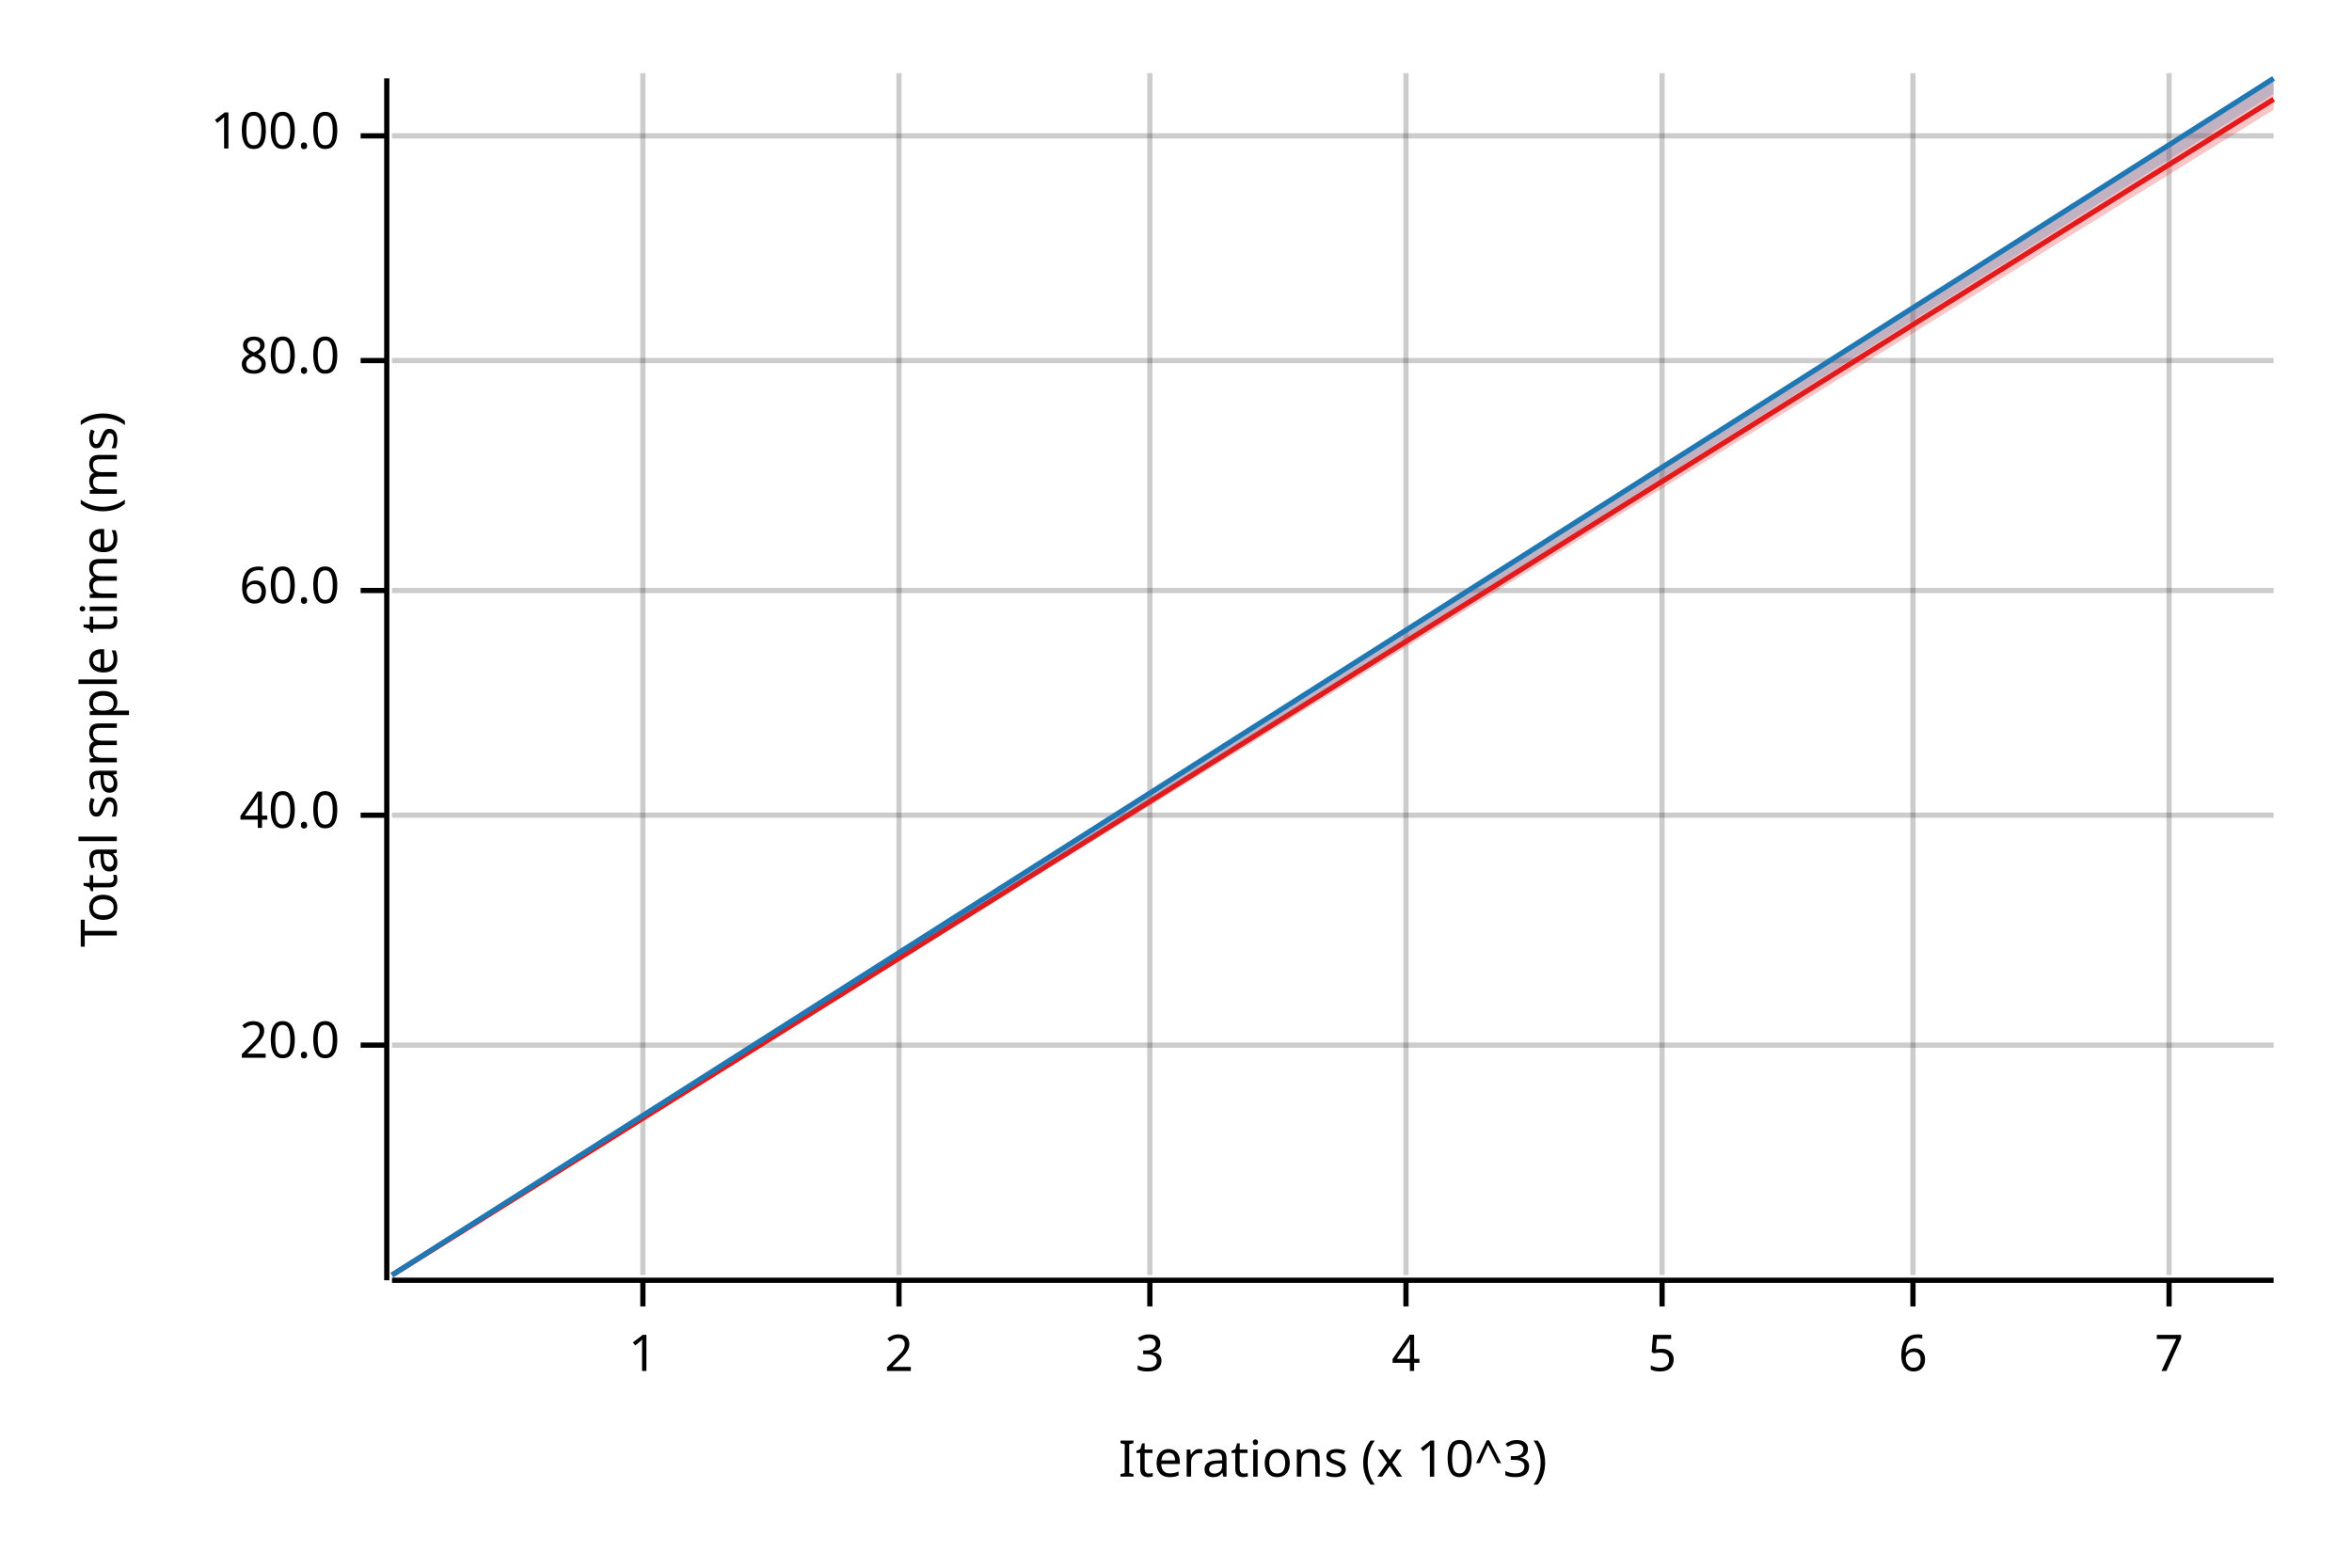
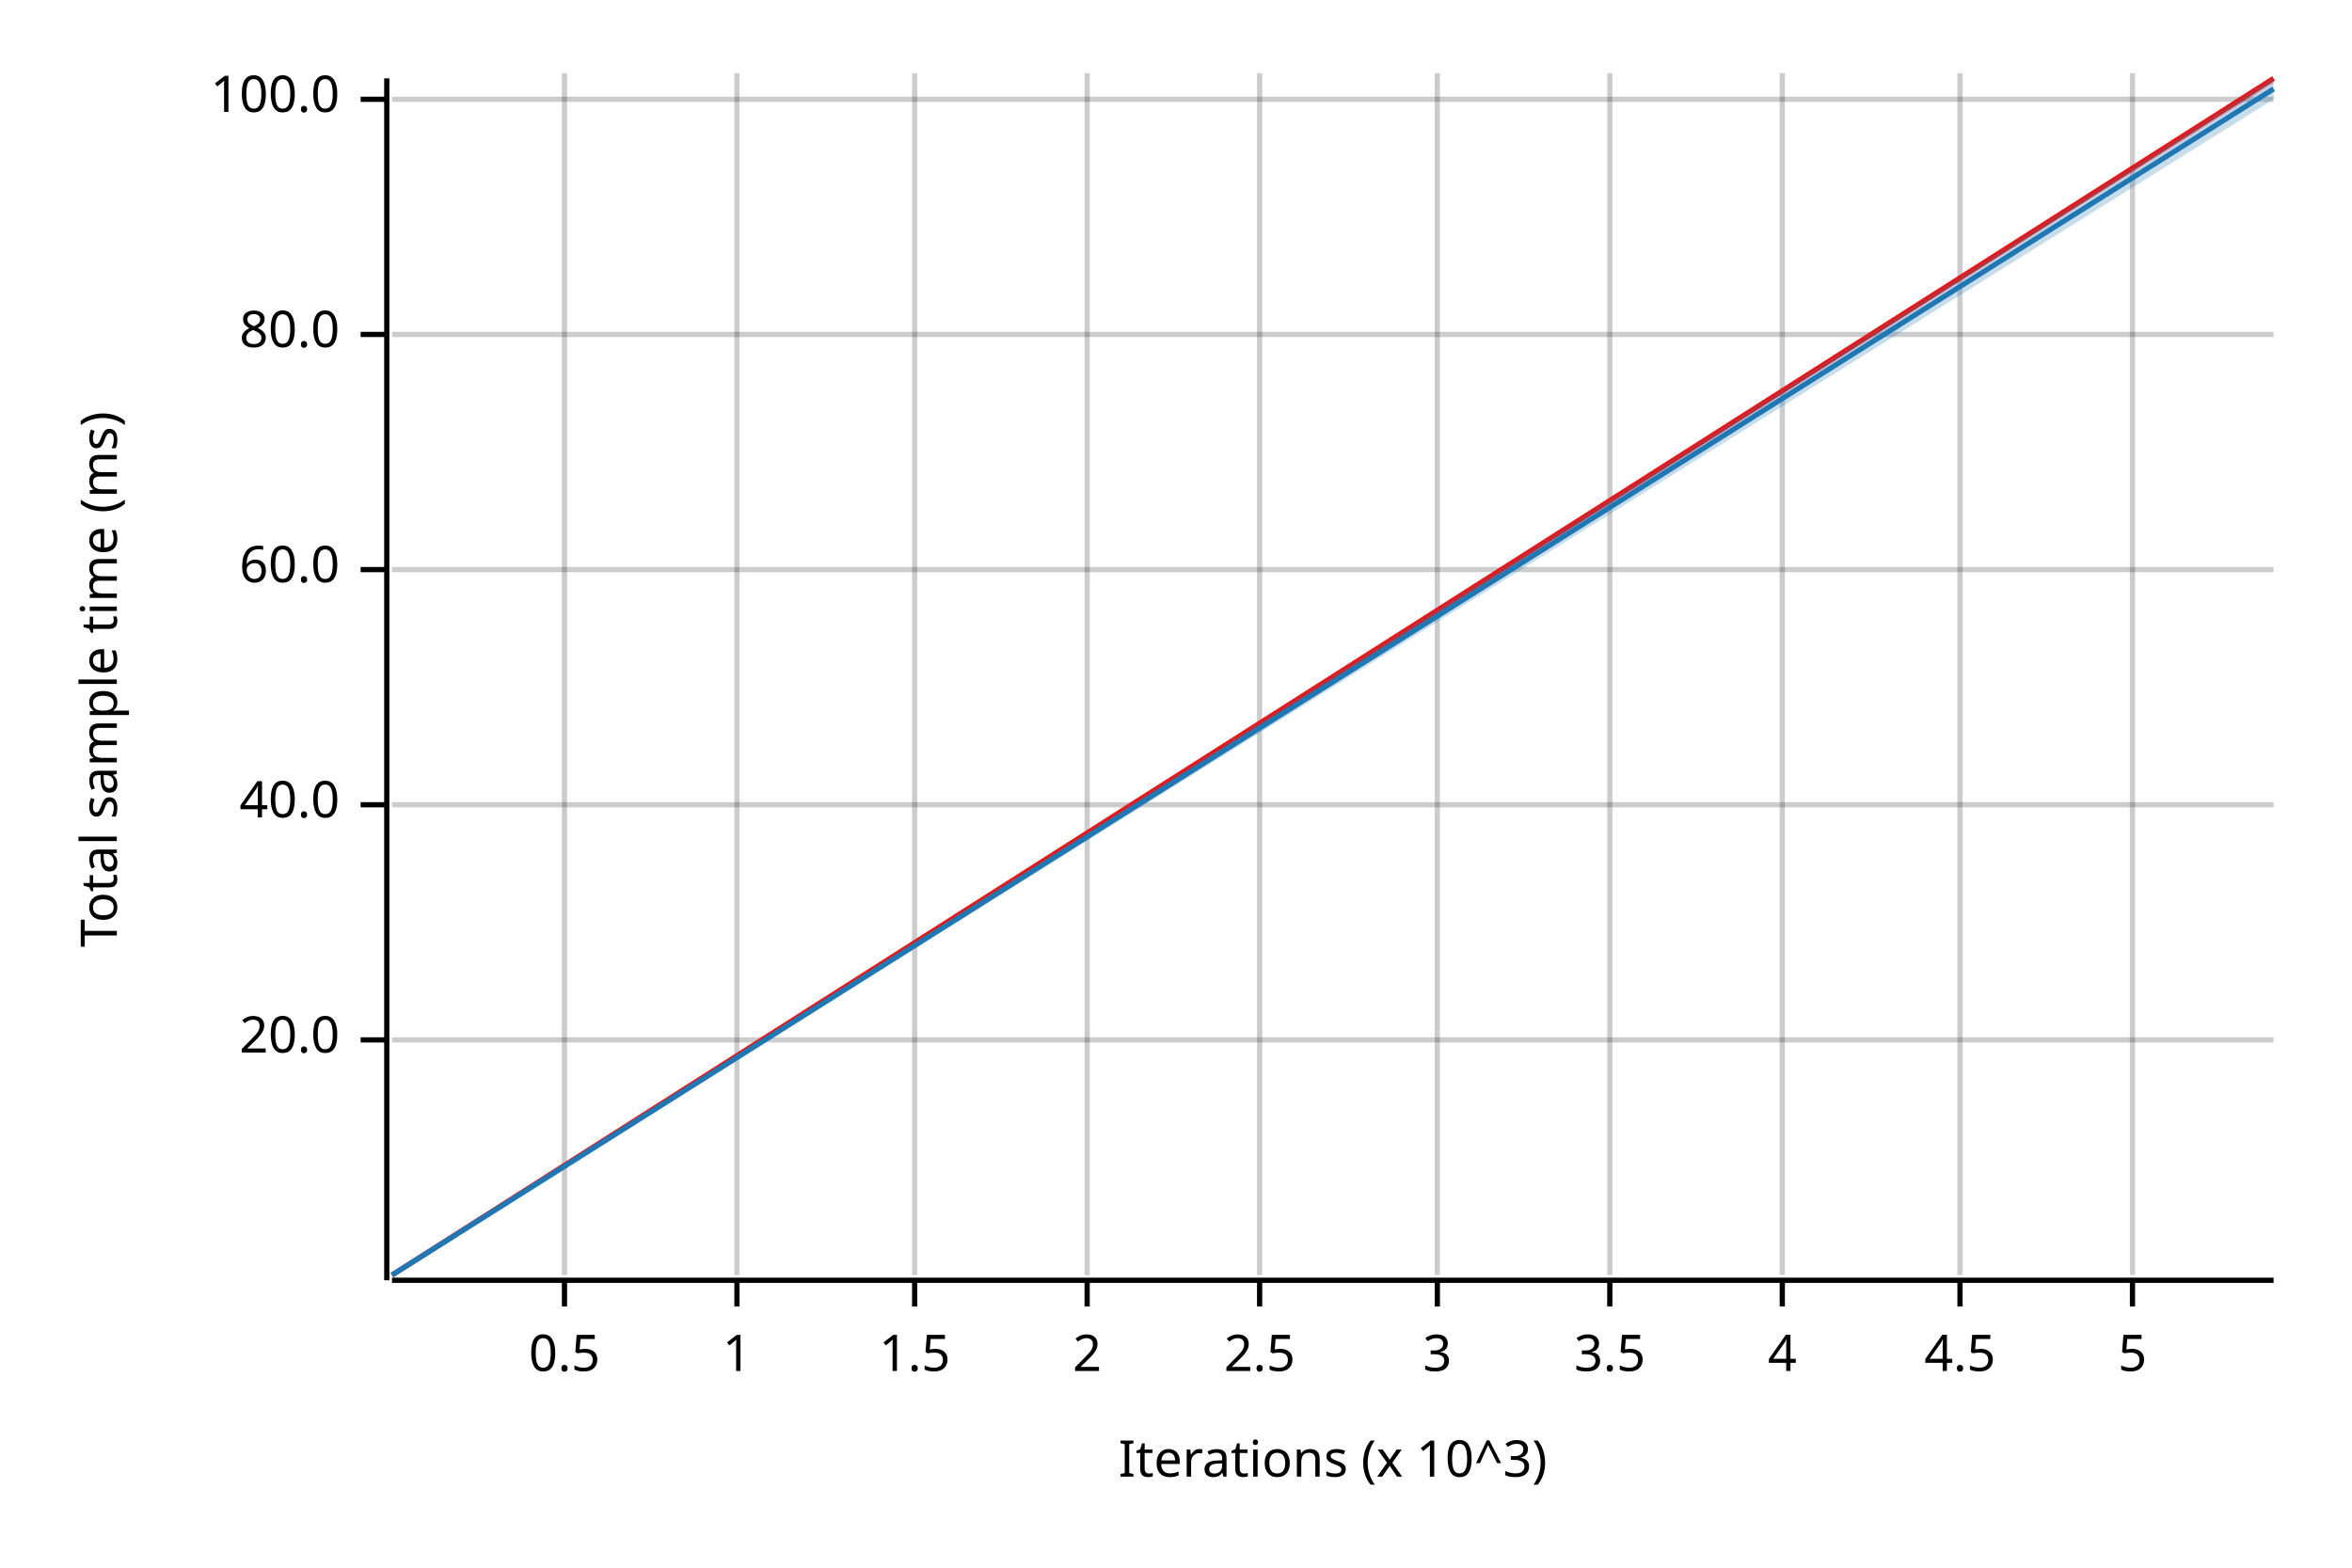
<svg xmlns="http://www.w3.org/2000/svg" width="450" height="300" viewBox="0 0 450 300">
  <text x="15" y="130" dy="0.76em" text-anchor="middle" font-family="sans-serif" font-size="9.677" opacity="1" fill="#000000" transform="rotate(270, 15, 130)">
Total sample time (ms)
</text>
  <text x="255" y="285" dy="-0.5ex" text-anchor="middle" font-family="sans-serif" font-size="9.677" opacity="1" fill="#000000">
Iterations (x 10^3)
</text>
-   <line opacity="0.2" stroke="#000000" stroke-width="1" x1="123" y1="244" x2="123" y2="14" />
-   <line opacity="0.2" stroke="#000000" stroke-width="1" x1="172" y1="244" x2="172" y2="14" />
-   <line opacity="0.2" stroke="#000000" stroke-width="1" x1="220" y1="244" x2="220" y2="14" />
-   <line opacity="0.2" stroke="#000000" stroke-width="1" x1="269" y1="244" x2="269" y2="14" />
-   <line opacity="0.2" stroke="#000000" stroke-width="1" x1="318" y1="244" x2="318" y2="14" />
-   <line opacity="0.2" stroke="#000000" stroke-width="1" x1="366" y1="244" x2="366" y2="14" />
-   <line opacity="0.2" stroke="#000000" stroke-width="1" x1="415" y1="244" x2="415" y2="14" />
-   <line opacity="0.2" stroke="#000000" stroke-width="1" x1="75" y1="200" x2="435" y2="200" />
-   <line opacity="0.2" stroke="#000000" stroke-width="1" x1="75" y1="156" x2="435" y2="156" />
-   <line opacity="0.2" stroke="#000000" stroke-width="1" x1="75" y1="113" x2="435" y2="113" />
-   <line opacity="0.2" stroke="#000000" stroke-width="1" x1="75" y1="69" x2="435" y2="69" />
-   <line opacity="0.2" stroke="#000000" stroke-width="1" x1="75" y1="26" x2="435" y2="26" />
+   <line opacity="0.2" stroke="#000000" stroke-width="1" x1="108" y1="244" x2="108" y2="14" />
+   <line opacity="0.2" stroke="#000000" stroke-width="1" x1="141" y1="244" x2="141" y2="14" />
+   <line opacity="0.2" stroke="#000000" stroke-width="1" x1="175" y1="244" x2="175" y2="14" />
+   <line opacity="0.2" stroke="#000000" stroke-width="1" x1="208" y1="244" x2="208" y2="14" />
+   <line opacity="0.2" stroke="#000000" stroke-width="1" x1="241" y1="244" x2="241" y2="14" />
+   <line opacity="0.2" stroke="#000000" stroke-width="1" x1="275" y1="244" x2="275" y2="14" />
+   <line opacity="0.2" stroke="#000000" stroke-width="1" x1="308" y1="244" x2="308" y2="14" />
+   <line opacity="0.2" stroke="#000000" stroke-width="1" x1="341" y1="244" x2="341" y2="14" />
+   <line opacity="0.2" stroke="#000000" stroke-width="1" x1="375" y1="244" x2="375" y2="14" />
+   <line opacity="0.2" stroke="#000000" stroke-width="1" x1="408" y1="244" x2="408" y2="14" />
+   <line opacity="0.2" stroke="#000000" stroke-width="1" x1="75" y1="199" x2="435" y2="199" />
+   <line opacity="0.2" stroke="#000000" stroke-width="1" x1="75" y1="154" x2="435" y2="154" />
+   <line opacity="0.2" stroke="#000000" stroke-width="1" x1="75" y1="109" x2="435" y2="109" />
+   <line opacity="0.2" stroke="#000000" stroke-width="1" x1="75" y1="64" x2="435" y2="64" />
+   <line opacity="0.2" stroke="#000000" stroke-width="1" x1="75" y1="19" x2="435" y2="19" />
  <polyline fill="none" opacity="1" stroke="#000000" stroke-width="1" points="74,15 74,245 " />
-   <text x="65" y="200" dy="0.5ex" text-anchor="end" font-family="sans-serif" font-size="9.677" opacity="1" fill="#000000">
+   <text x="65" y="199" dy="0.5ex" text-anchor="end" font-family="sans-serif" font-size="9.677" opacity="1" fill="#000000">
20.0
</text>
-   <polyline fill="none" opacity="1" stroke="#000000" stroke-width="1" points="69,200 74,200 " />
-   <text x="65" y="156" dy="0.5ex" text-anchor="end" font-family="sans-serif" font-size="9.677" opacity="1" fill="#000000">
+   <polyline fill="none" opacity="1" stroke="#000000" stroke-width="1" points="69,199 74,199 " />
+   <text x="65" y="154" dy="0.5ex" text-anchor="end" font-family="sans-serif" font-size="9.677" opacity="1" fill="#000000">
40.0
</text>
-   <polyline fill="none" opacity="1" stroke="#000000" stroke-width="1" points="69,156 74,156 " />
-   <text x="65" y="113" dy="0.5ex" text-anchor="end" font-family="sans-serif" font-size="9.677" opacity="1" fill="#000000">
+   <polyline fill="none" opacity="1" stroke="#000000" stroke-width="1" points="69,154 74,154 " />
+   <text x="65" y="109" dy="0.5ex" text-anchor="end" font-family="sans-serif" font-size="9.677" opacity="1" fill="#000000">
60.0
</text>
-   <polyline fill="none" opacity="1" stroke="#000000" stroke-width="1" points="69,113 74,113 " />
-   <text x="65" y="69" dy="0.5ex" text-anchor="end" font-family="sans-serif" font-size="9.677" opacity="1" fill="#000000">
+   <polyline fill="none" opacity="1" stroke="#000000" stroke-width="1" points="69,109 74,109 " />
+   <text x="65" y="64" dy="0.5ex" text-anchor="end" font-family="sans-serif" font-size="9.677" opacity="1" fill="#000000">
80.0
</text>
-   <polyline fill="none" opacity="1" stroke="#000000" stroke-width="1" points="69,69 74,69 " />
-   <text x="65" y="26" dy="0.5ex" text-anchor="end" font-family="sans-serif" font-size="9.677" opacity="1" fill="#000000">
+   <polyline fill="none" opacity="1" stroke="#000000" stroke-width="1" points="69,64 74,64 " />
+   <text x="65" y="19" dy="0.5ex" text-anchor="end" font-family="sans-serif" font-size="9.677" opacity="1" fill="#000000">
100.0
</text>
-   <polyline fill="none" opacity="1" stroke="#000000" stroke-width="1" points="69,26 74,26 " />
+   <polyline fill="none" opacity="1" stroke="#000000" stroke-width="1" points="69,19 74,19 " />
  <polyline fill="none" opacity="1" stroke="#000000" stroke-width="1" points="75,245 435,245 " />
-   <text x="123" y="255" dy="0.76em" text-anchor="middle" font-family="sans-serif" font-size="9.677" opacity="1" fill="#000000">
+   <text x="108" y="255" dy="0.76em" text-anchor="middle" font-family="sans-serif" font-size="9.677" opacity="1" fill="#000000">
+ 0.5
+ </text>
+   <polyline fill="none" opacity="1" stroke="#000000" stroke-width="1" points="108,245 108,250 " />
+   <text x="141" y="255" dy="0.76em" text-anchor="middle" font-family="sans-serif" font-size="9.677" opacity="1" fill="#000000">
1
</text>
-   <polyline fill="none" opacity="1" stroke="#000000" stroke-width="1" points="123,245 123,250 " />
-   <text x="172" y="255" dy="0.76em" text-anchor="middle" font-family="sans-serif" font-size="9.677" opacity="1" fill="#000000">
+   <polyline fill="none" opacity="1" stroke="#000000" stroke-width="1" points="141,245 141,250 " />
+   <text x="175" y="255" dy="0.76em" text-anchor="middle" font-family="sans-serif" font-size="9.677" opacity="1" fill="#000000">
+ 1.5
+ </text>
+   <polyline fill="none" opacity="1" stroke="#000000" stroke-width="1" points="175,245 175,250 " />
+   <text x="208" y="255" dy="0.76em" text-anchor="middle" font-family="sans-serif" font-size="9.677" opacity="1" fill="#000000">
2
</text>
-   <polyline fill="none" opacity="1" stroke="#000000" stroke-width="1" points="172,245 172,250 " />
-   <text x="220" y="255" dy="0.76em" text-anchor="middle" font-family="sans-serif" font-size="9.677" opacity="1" fill="#000000">
+   <polyline fill="none" opacity="1" stroke="#000000" stroke-width="1" points="208,245 208,250 " />
+   <text x="241" y="255" dy="0.76em" text-anchor="middle" font-family="sans-serif" font-size="9.677" opacity="1" fill="#000000">
+ 2.5
+ </text>
+   <polyline fill="none" opacity="1" stroke="#000000" stroke-width="1" points="241,245 241,250 " />
+   <text x="275" y="255" dy="0.76em" text-anchor="middle" font-family="sans-serif" font-size="9.677" opacity="1" fill="#000000">
3
</text>
-   <polyline fill="none" opacity="1" stroke="#000000" stroke-width="1" points="220,245 220,250 " />
-   <text x="269" y="255" dy="0.76em" text-anchor="middle" font-family="sans-serif" font-size="9.677" opacity="1" fill="#000000">
+   <polyline fill="none" opacity="1" stroke="#000000" stroke-width="1" points="275,245 275,250 " />
+   <text x="308" y="255" dy="0.76em" text-anchor="middle" font-family="sans-serif" font-size="9.677" opacity="1" fill="#000000">
+ 3.5
+ </text>
+   <polyline fill="none" opacity="1" stroke="#000000" stroke-width="1" points="308,245 308,250 " />
+   <text x="341" y="255" dy="0.76em" text-anchor="middle" font-family="sans-serif" font-size="9.677" opacity="1" fill="#000000">
4
</text>
-   <polyline fill="none" opacity="1" stroke="#000000" stroke-width="1" points="269,245 269,250 " />
-   <text x="318" y="255" dy="0.76em" text-anchor="middle" font-family="sans-serif" font-size="9.677" opacity="1" fill="#000000">
+   <polyline fill="none" opacity="1" stroke="#000000" stroke-width="1" points="341,245 341,250 " />
+   <text x="375" y="255" dy="0.76em" text-anchor="middle" font-family="sans-serif" font-size="9.677" opacity="1" fill="#000000">
+ 4.5
+ </text>
+   <polyline fill="none" opacity="1" stroke="#000000" stroke-width="1" points="375,245 375,250 " />
+   <text x="408" y="255" dy="0.76em" text-anchor="middle" font-family="sans-serif" font-size="9.677" opacity="1" fill="#000000">
5
</text>
-   <polyline fill="none" opacity="1" stroke="#000000" stroke-width="1" points="318,245 318,250 " />
-   <text x="366" y="255" dy="0.76em" text-anchor="middle" font-family="sans-serif" font-size="9.677" opacity="1" fill="#000000">
- 6
- </text>
-   <polyline fill="none" opacity="1" stroke="#000000" stroke-width="1" points="366,245 366,250 " />
-   <text x="415" y="255" dy="0.76em" text-anchor="middle" font-family="sans-serif" font-size="9.677" opacity="1" fill="#000000">
- 7
- </text>
-   <polyline fill="none" opacity="1" stroke="#000000" stroke-width="1" points="415,245 415,250 " />
-   <polyline fill="none" opacity="1" stroke="#E31A1C" stroke-width="1" points="75,244 435,19 " />
-   <polygon opacity="0.25" fill="#E31A1C" points="75,244 435,21 435,15 " />
-   <polyline fill="none" opacity="1" stroke="#1F78B4" stroke-width="1" points="75,244 435,15 " />
-   <polygon opacity="0.25" fill="#1F78B4" points="75,244 435,18 435,15 " />
+   <polyline fill="none" opacity="1" stroke="#000000" stroke-width="1" points="408,245 408,250 " />
+   <polyline fill="none" opacity="1" stroke="#E31A1C" stroke-width="1" points="75,244 435,15 " />
+   <polygon opacity="0.25" fill="#E31A1C" points="75,244 435,16 435,15 " />
+   <polyline fill="none" opacity="1" stroke="#1F78B4" stroke-width="1" points="75,244 435,17 " />
+   <polygon opacity="0.25" fill="#1F78B4" points="75,244 435,19 435,15 " />
</svg>
